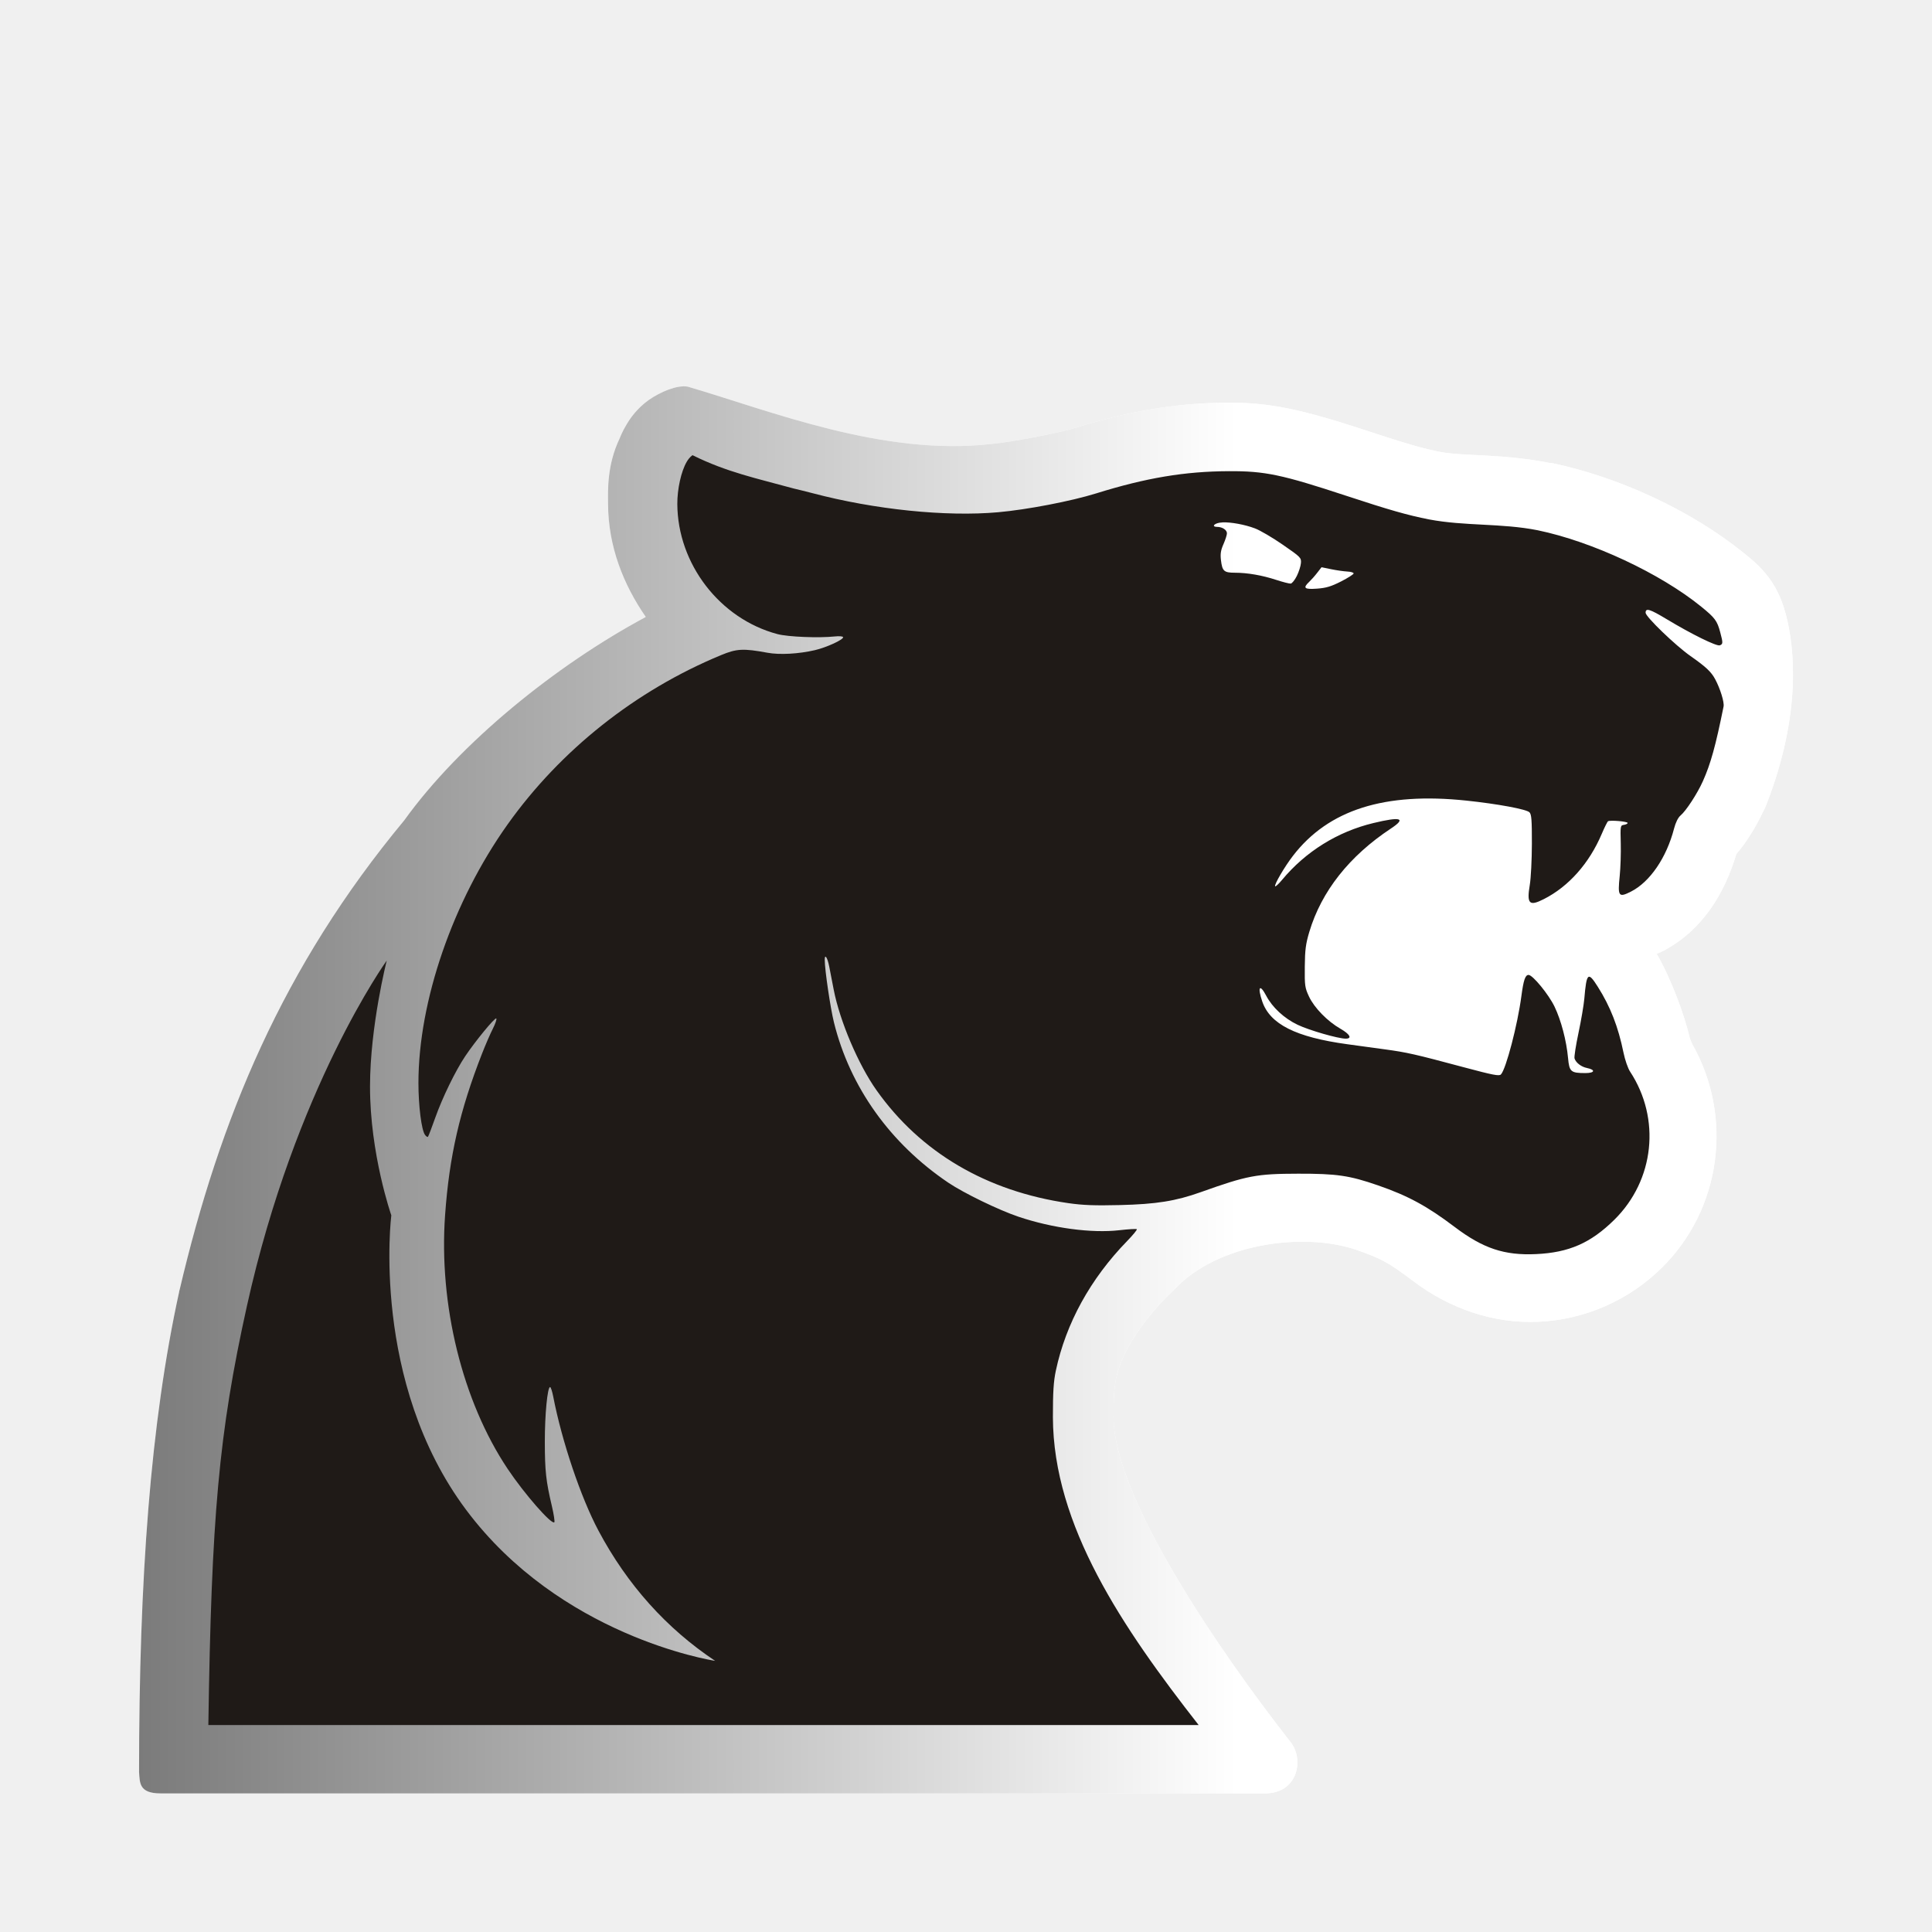
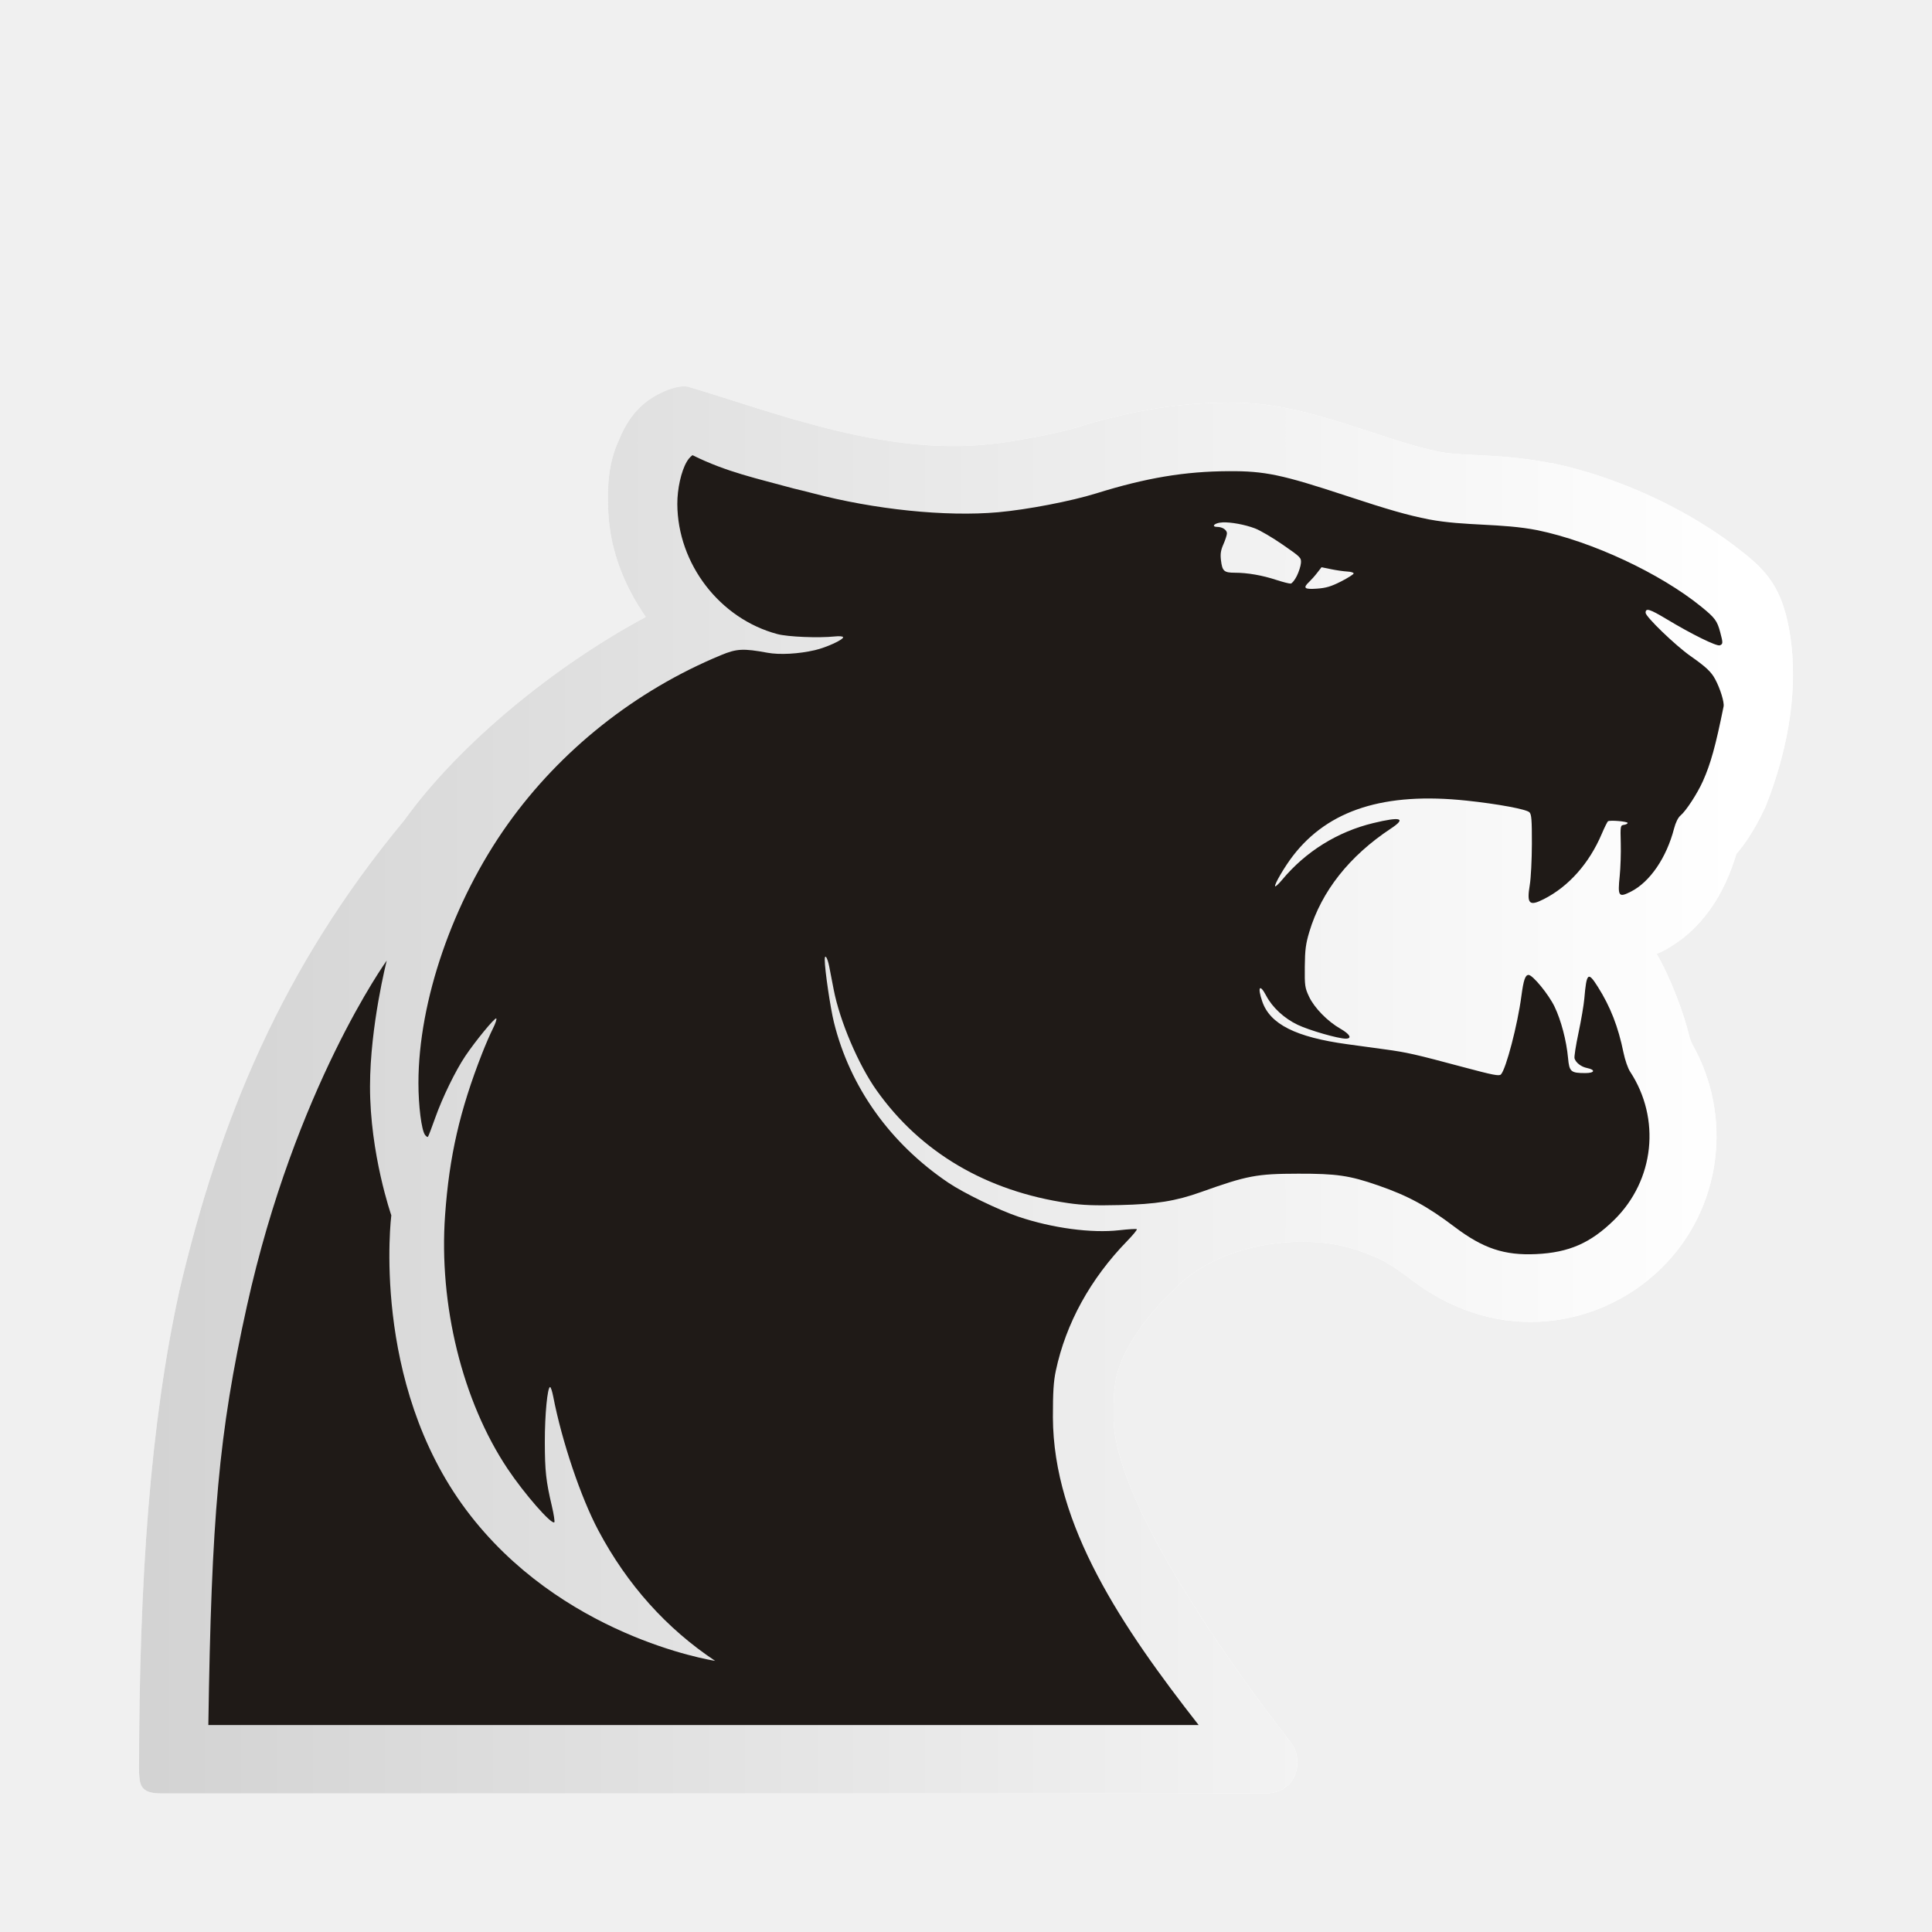
- <svg xmlns="http://www.w3.org/2000/svg" width="50mm" height="50mm" clip-rule="evenodd" fill-rule="evenodd" image-rendering="optimizeQuality" shape-rendering="geometricPrecision" text-rendering="geometricPrecision" version="1.1" viewBox="0 0 50 50">
-   <defs>
-     <linearGradient id="linearGradient1112" x1="4.761" x2="-50.135" y1="39.582" y2="39.582" gradientTransform="translate(27.252 -.051379)" gradientUnits="userSpaceOnUse">
-       <stop stop-color="#fff" offset="0" />
-       <stop offset="1" />
+ <svg xmlns="http://www.w3.org/2000/svg" width="50mm" height="50mm" clip-rule="evenodd" fill-rule="evenodd" image-rendering="optimizeQuality" shape-rendering="geometricPrecision" text-rendering="geometricPrecision" version="1.1" viewBox="0 0 50 50" id="svg19">
+   <defs id="defs9">
+     <linearGradient id="linearGradient1112" x1="17.675" x2="-112.86" y1="39.582" y2="39.582" gradientTransform="translate(27.252,-0.051379)" gradientUnits="userSpaceOnUse">
+       <stop stop-color="#fff" offset="0" id="stop4" />
+       <stop offset="1" id="stop6" style="stop-color:#737373;stop-opacity:1" />
    </linearGradient>
  </defs>
-   <g>
-     <path d="m17.676 9.999c-0.291 0.009-0.723 0.211-0.994 0.435v0.002h-0.002c-0.283 0.236-0.419 0.474-0.463 0.547-0.112 0.185-0.162 0.318-0.176 0.353-0.34 0.708-0.306 1.367-0.304 1.717 0.005 1.084 0.393 2.072 0.976 2.914-2.341 1.256-4.817 3.267-6.252 5.264-3.152 3.797-4.775 7.728-5.816 12.164l-0.002 0.002v0.002l-0.004 0.014-0.002 0.013 0.002-0.004c-0.746 3.398-1.04 7.447-1.04 12.437 0.02 0.284-2e-6 0.554 0.559 0.554h28.575c0.844 0 1.018-0.848 0.684-1.306-1.922-2.452-4.598-6.389-4.598-8.424v-0.001c0-0.615 0.018-0.695 0.039-0.85v-0.003c0.161-1.238 1.544-2.468 1.544-2.468l0.004-0.004 0.003-0.004c1.098-1.161 3.281-1.472 4.662-1.018 0.67 0.232 0.864 0.336 1.496 0.814 0.956 0.723 2.088 1.111 3.252 1.058 1.197-0.055 2.331-0.552 3.185-1.394 1.55-1.528 1.853-3.909 0.797-5.782v-5.29e-4c-0.035-0.077-0.051-0.105-0.068-0.163l-0.004-0.012c-0.137-0.599-0.492-1.55-0.855-2.171 0.035-0.016 0.106-0.043 0.127-0.053 1.063-0.542 1.633-1.518 1.937-2.533 0.12-0.141 0.221-0.276 0.308-0.41 0.145-0.222 0.285-0.467 0.408-0.736l0.01-0.014 0.004-0.011 0.019-0.041 0.017-0.043 0.003-0.004c0.932-2.381 0.731-4.105 0.51-4.94v-0.003l-0.003-0.006c-0.06-0.226-0.175-0.586-0.428-0.928-0.233-0.314-0.471-0.499-0.658-0.651-1.367-1.105-3.236-1.969-4.989-2.332h-0.012l-0.013 0.003c-1.232-0.244-2.234-0.173-2.822-0.283h-0.004c-0.46-0.091-0.843-0.199-1.914-0.552-1.707-0.563-2.533-0.732-3.603-0.727-1.313 0.006-2.542 0.217-3.949 0.654-0.416 0.129-1.623 0.367-2.172 0.416-2.804 0.32-5.708-0.857-7.851-1.484h-0.006c-0.035-0.007-0.074-0.01-0.115-0.009z" clip-rule="nonzero" color="#000000" color-rendering="auto" dominant-baseline="auto" fill="#fff" fill-rule="nonzero" image-rendering="auto" shape-rendering="auto" solid-color="#000000" stop-color="#000000" style="font-feature-settings:normal;font-variant-alternates:normal;font-variant-caps:normal;font-variant-east-asian:normal;font-variant-ligatures:normal;font-variant-numeric:normal;font-variant-position:normal;font-variation-settings:normal;inline-size:0;isolation:auto;mix-blend-mode:normal;shape-margin:0;shape-padding:0;text-decoration-color:#000000;text-decoration-line:none;text-decoration-style:solid;text-indent:0;text-orientation:mixed;text-transform:none;white-space:normal" />
-     <path d="m17.676 9.999c-0.291 0.009-0.723 0.211-0.994 0.435v0.002h-0.002c-0.283 0.236-0.419 0.474-0.463 0.547-0.112 0.185-0.162 0.318-0.176 0.353-0.34 0.708-0.306 1.367-0.304 1.717 0.005 1.084 0.393 2.072 0.976 2.914-2.341 1.256-4.817 3.267-6.252 5.264-3.152 3.797-4.775 7.728-5.816 12.164l-0.002 0.002v0.002l-0.004 0.014-0.002 0.013 0.002-0.004c-0.746 3.398-1.04 7.447-1.04 12.437 0.02 0.284-2e-6 0.554 0.559 0.554h28.575c0.844 0 1.018-0.848 0.684-1.306-1.922-2.452-4.598-6.389-4.598-8.424v-0.001c0-0.615 0.018-0.695 0.039-0.85v-0.003c0.161-1.238 1.544-2.468 1.544-2.468l0.004-0.004 0.003-0.004c1.098-1.161 3.281-1.472 4.662-1.018 0.67 0.232 0.864 0.336 1.496 0.814 0.956 0.723 2.088 1.111 3.252 1.058 1.197-0.055 2.331-0.552 3.185-1.394 1.55-1.528 1.853-3.909 0.797-5.782v-5.29e-4c-0.035-0.077-0.051-0.105-0.068-0.163l-0.004-0.012c-0.137-0.599-0.492-1.55-0.855-2.171 0.035-0.016 0.106-0.043 0.127-0.053 1.063-0.542 1.633-1.518 1.937-2.533 0.12-0.141 0.221-0.276 0.308-0.41 0.145-0.222 0.285-0.467 0.408-0.736l0.01-0.014 0.004-0.011 0.019-0.041 0.017-0.043 0.003-0.004c0.932-2.381 0.731-4.105 0.51-4.94v-0.003l-0.003-0.006c-0.06-0.226-0.175-0.586-0.428-0.928-0.233-0.314-0.471-0.499-0.658-0.651-1.367-1.105-3.236-1.969-4.989-2.332h-0.012l-0.013 0.003c-1.232-0.244-2.234-0.173-2.822-0.283h-0.004c-0.46-0.091-0.843-0.199-1.914-0.552-1.707-0.563-2.533-0.732-3.603-0.727-1.313 0.006-2.542 0.217-3.949 0.654-0.416 0.129-1.623 0.367-2.172 0.416-2.804 0.32-5.708-0.857-7.851-1.484h-0.006c-0.035-0.007-0.074-0.01-0.115-0.009z" clip-rule="nonzero" color="#000000" color-rendering="auto" dominant-baseline="auto" fill="url(#linearGradient1112)" fill-rule="nonzero" image-rendering="auto" shape-rendering="auto" solid-color="#000000" stop-color="#000000" style="font-feature-settings:normal;font-variant-alternates:normal;font-variant-caps:normal;font-variant-east-asian:normal;font-variant-ligatures:normal;font-variant-numeric:normal;font-variant-position:normal;font-variation-settings:normal;inline-size:0;isolation:auto;mix-blend-mode:normal;shape-margin:0;shape-padding:0;text-decoration-color:#000000;text-decoration-line:none;text-decoration-style:solid;text-indent:0;text-orientation:mixed;text-transform:none;white-space:normal" />
-     <path d="m17.924 11.778c-0.076 0.055-0.122 0.122-0.153 0.176-0.142 0.243-0.244 0.701-0.242 1.09 0.008 1.55 1.1 2.97 2.59 3.366 0.274 0.073 1.068 0.105 1.488 0.061 0.11-0.012 0.205-0.004 0.212 0.018 0.018 0.062-0.425 0.266-0.73 0.337-0.421 0.098-0.915 0.125-1.227 0.067-0.624-0.115-0.796-0.107-1.2 0.061-2.214 0.916-4.156 2.457-5.527 4.384-1.415 1.988-2.305 4.57-2.306 6.687-2.74e-4 0.595 0.079 1.22 0.17 1.345 0.029 0.04 0.064 0.063 0.076 0.05 0.013-0.013 0.097-0.232 0.187-0.487 0.187-0.528 0.525-1.222 0.78-1.602 0.265-0.394 0.762-0.998 0.801-0.974 0.019 0.012-0.02 0.131-0.088 0.265-0.068 0.134-0.193 0.423-0.279 0.643-0.578 1.477-0.848 2.655-0.957 4.179-0.167 2.323 0.448 4.818 1.618 6.569 0.43 0.644 1.138 1.454 1.209 1.383 0.015-0.015-0.013-0.204-0.064-0.42-0.152-0.645-0.181-0.907-0.182-1.661-0.001-0.704 0.068-1.418 0.136-1.418 0.019 0 0.055 0.11 0.081 0.244 0.224 1.159 0.714 2.613 1.169 3.468 0.748 1.407 1.765 2.537 3.022 3.374-0.135-0.021-4.012-0.652-6.446-3.91-2.476-3.315-1.935-7.621-1.935-7.621s-0.553-1.582-0.551-3.34c0.002-1.562 0.433-3.253 0.433-3.253s-2.368 3.29-3.619 8.941c-0.732 3.304-0.918 5.472-0.998 10.844h25.629c-1.975-2.526-3.762-5.162-3.772-7.965-2.94e-4 -0.658 0.017-0.927 0.076-1.206 0.261-1.226 0.892-2.374 1.843-3.353 0.152-0.156 0.266-0.295 0.253-0.308-0.013-0.013-0.216-9.8e-4 -0.453 0.026-0.717 0.082-1.732-0.054-2.609-0.349-0.509-0.171-1.416-0.611-1.815-0.88-1.506-1.016-2.548-2.476-2.962-4.151-0.092-0.372-0.237-1.355-0.238-1.619-9.81e-4 -0.164 0.07-0.059 0.115 0.169 0.026 0.134 0.079 0.405 0.117 0.603 0.157 0.811 0.636 1.938 1.107 2.603 1.14 1.611 2.85 2.617 4.965 2.923 0.374 0.054 0.681 0.066 1.333 0.05 0.941-0.022 1.45-0.104 2.096-0.335 1.202-0.429 1.444-0.475 2.518-0.477 0.997-0.002 1.327 0.046 2.064 0.301 0.781 0.27 1.275 0.538 1.987 1.077 0.734 0.556 1.287 0.741 2.106 0.703 0.851-0.039 1.415-0.286 2.026-0.888 1.04-1.025 1.209-2.617 0.407-3.837-0.055-0.083-0.131-0.303-0.169-0.489-0.137-0.671-0.339-1.189-0.664-1.703-0.254-0.403-0.292-0.37-0.35 0.307-0.014 0.163-0.082 0.562-0.151 0.886-0.069 0.325-0.115 0.622-0.102 0.661 0.035 0.111 0.173 0.217 0.323 0.247 0.228 0.047 0.2 0.131-0.042 0.131-0.378 0-0.416-0.033-0.449-0.389-0.041-0.45-0.18-0.978-0.35-1.331-0.153-0.318-0.565-0.82-0.672-0.82-0.086 0-0.131 0.135-0.186 0.55-0.097 0.736-0.397 1.887-0.529 2.025-0.046 0.048-0.202 0.017-0.959-0.185-1.269-0.34-1.472-0.386-2.047-0.464-0.279-0.038-0.717-0.098-0.973-0.133-1.331-0.183-1.997-0.518-2.198-1.106-0.129-0.378-0.066-0.469 0.102-0.149 0.16 0.304 0.466 0.587 0.815 0.753 0.302 0.144 1.047 0.358 1.243 0.358 0.172 0 0.112-0.114-0.136-0.256-0.336-0.192-0.676-0.541-0.813-0.831-0.107-0.229-0.115-0.282-0.11-0.775 0.004-0.438 0.025-0.593 0.117-0.901 0.314-1.05 1.035-1.963 2.112-2.675 0.406-0.268 0.26-0.314-0.456-0.141-0.926 0.223-1.753 0.738-2.362 1.471-0.086 0.103-0.166 0.177-0.178 0.165-0.033-0.033 0.243-0.507 0.462-0.79 0.916-1.19 2.371-1.652 4.491-1.427 0.806 0.085 1.549 0.223 1.628 0.302 0.053 0.053 0.064 0.197 0.063 0.815-9.8e-4 0.412-0.025 0.89-0.054 1.062-0.083 0.495-0.016 0.563 0.365 0.369 0.642-0.326 1.173-0.924 1.498-1.689 0.071-0.167 0.144-0.314 0.162-0.325 0.053-0.034 0.507 0.005 0.507 0.044 0 0.019-0.043 0.041-0.095 0.049-0.093 0.013-0.095 0.024-0.083 0.479 0.007 0.256-0.006 0.636-0.027 0.844-0.055 0.531-0.029 0.567 0.294 0.403 0.489-0.25 0.917-0.876 1.112-1.628 0.041-0.158 0.104-0.286 0.167-0.339 0.144-0.12 0.436-0.568 0.58-0.89 0.201-0.449 0.328-0.907 0.535-1.932 0.022-0.109-0.086-0.461-0.217-0.705-0.102-0.192-0.241-0.322-0.637-0.599-0.391-0.274-1.164-1.019-1.164-1.122 0-0.13 0.106-0.098 0.54 0.163 0.654 0.394 1.299 0.711 1.381 0.68 0.083-0.032 0.084-0.062 0.011-0.335-0.08-0.302-0.136-0.376-0.493-0.666-1.065-0.864-2.823-1.685-4.232-1.977-0.937-0.186-1.88-0.104-2.814-0.281-0.55-0.108-1.039-0.248-2.137-0.61-1.668-0.55-2.109-0.643-3.042-0.638-1.14 0.005-2.143 0.173-3.433 0.575-0.652 0.203-1.79 0.421-2.539 0.488-1.353 0.12-3.197-0.069-4.804-0.494-0.14-0.037-0.359-0.091-0.487-0.121-0.94-0.259-1.722-0.418-2.615-0.861zm13.717 1.741c0.212-0.009 0.575 0.056 0.838 0.156 0.131 0.049 0.455 0.239 0.719 0.422 0.465 0.321 0.481 0.337 0.47 0.475-0.006 0.078-0.054 0.228-0.106 0.333s-0.123 0.194-0.158 0.198c-0.035 0.004-0.202-0.039-0.371-0.094-0.365-0.12-0.747-0.187-1.074-0.187-0.283-3.92e-4 -0.327-0.04-0.361-0.327-0.019-0.161-0.004-0.256 0.065-0.412 0.049-0.112 0.09-0.238 0.09-0.281 0-0.087-0.119-0.166-0.251-0.166-0.141 0-0.1-0.078 0.057-0.108 0.023-0.004 0.051-0.007 0.081-0.008zm2.56 1.161 0.248 0.051c0.136 0.028 0.324 0.055 0.417 0.06 0.093 0.004 0.168 0.027 0.166 0.05s-0.148 0.116-0.326 0.207c-0.256 0.13-0.386 0.169-0.621 0.186-0.329 0.024-0.374-0.015-0.203-0.176 0.052-0.049 0.146-0.154 0.207-0.234z" clip-rule="evenodd" fill="#1f1a17" fill-rule="evenodd" image-rendering="optimizeQuality" shape-rendering="geometricPrecision" stop-color="#000000" style="font-variation-settings:normal" />
+   <g id="g852">
+     <path d="m 17.676,9.999 c -0.291,0.009 -0.723,0.211 -0.994,0.435 v 0.002 h -0.002 c -0.283,0.236 -0.419,0.474 -0.463,0.547 -0.112,0.185 -0.162,0.318 -0.176,0.353 -0.34,0.708 -0.306,1.367 -0.304,1.717 0.005,1.084 0.393,2.072 0.976,2.914 -2.341,1.256 -4.817,3.267 -6.252,5.264 -3.152,3.797 -4.775,7.728 -5.816,12.164 l -0.002,0.002 v 0.002 l -0.004,0.014 -0.002,0.013 0.002,-0.004 c -0.746,3.398 -1.04,7.447 -1.04,12.437 0.02,0.284 -2e-6,0.554 0.559,0.554 h 28.575 c 0.844,0 1.018,-0.848 0.684,-1.306 -1.922,-2.452 -4.598,-6.389 -4.598,-8.424 v -0.001 c 0,-0.615 0.018,-0.695 0.039,-0.85 v -0.003 c 0.161,-1.238 1.544,-2.468 1.544,-2.468 l 0.004,-0.004 0.003,-0.004 c 1.098,-1.161 3.281,-1.472 4.662,-1.018 0.67,0.232 0.864,0.336 1.496,0.814 0.956,0.723 2.088,1.111 3.252,1.058 1.197,-0.055 2.331,-0.552 3.185,-1.394 1.55,-1.528 1.853,-3.909 0.797,-5.782 v -5.29e-4 c -0.035,-0.077 -0.051,-0.105 -0.068,-0.163 l -0.004,-0.012 c -0.137,-0.599 -0.492,-1.55 -0.855,-2.171 0.035,-0.016 0.106,-0.043 0.127,-0.053 1.063,-0.542 1.633,-1.518 1.937,-2.533 0.12,-0.141 0.221,-0.276 0.308,-0.41 0.145,-0.222 0.285,-0.467 0.408,-0.736 l 0.01,-0.014 0.004,-0.011 0.019,-0.041 0.017,-0.043 0.003,-0.004 c 0.932,-2.381 0.731,-4.105 0.51,-4.94 v -0.003 l -0.003,-0.006 c -0.06,-0.226 -0.175,-0.586 -0.428,-0.928 -0.233,-0.314 -0.471,-0.499 -0.658,-0.651 -1.367,-1.105 -3.236,-1.969 -4.989,-2.332 h -0.012 l -0.013,0.003 c -1.232,-0.244 -2.234,-0.173 -2.822,-0.283 h -0.004 c -0.46,-0.091 -0.843,-0.199 -1.914,-0.552 -1.707,-0.563 -2.533,-0.732 -3.603,-0.727 -1.313,0.006 -2.542,0.217 -3.949,0.654 -0.416,0.129 -1.623,0.367 -2.172,0.416 -2.804,0.32 -5.708,-0.857 -7.851,-1.484 h -0.006 c -0.035,-0.007 -0.074,-0.01 -0.115,-0.009 z" clip-rule="nonzero" color="#000000" color-rendering="auto" dominant-baseline="auto" fill="#ffffff" fill-rule="nonzero" image-rendering="auto" shape-rendering="auto" solid-color="#000000" stop-color="#000000" style="font-variant-ligatures:normal;font-variant-position:normal;font-variant-caps:normal;font-variant-numeric:normal;font-variant-alternates:normal;font-variant-east-asian:normal;font-feature-settings:normal;font-variation-settings:normal;text-indent:0;text-decoration:none;text-decoration-line:none;text-decoration-style:solid;text-decoration-color:#000000;text-transform:none;text-orientation:mixed;white-space:normal;shape-padding:0;shape-margin:0;inline-size:0;isolation:auto;mix-blend-mode:normal" id="path11" />
+     <path d="m 17.676,9.999 c -0.291,0.009 -0.723,0.211 -0.994,0.435 v 0.002 h -0.002 c -0.283,0.236 -0.419,0.474 -0.463,0.547 -0.112,0.185 -0.162,0.318 -0.176,0.353 -0.34,0.708 -0.306,1.367 -0.304,1.717 0.005,1.084 0.393,2.072 0.976,2.914 -2.341,1.256 -4.817,3.267 -6.252,5.264 -3.152,3.797 -4.775,7.728 -5.816,12.164 l -0.002,0.002 v 0.002 l -0.004,0.014 -0.002,0.013 0.002,-0.004 c -0.746,3.398 -1.04,7.447 -1.04,12.437 0.02,0.284 -2e-6,0.554 0.559,0.554 h 28.575 c 0.844,0 1.018,-0.848 0.684,-1.306 -1.922,-2.452 -4.598,-6.389 -4.598,-8.424 v -0.001 c 0,-0.615 0.018,-0.695 0.039,-0.85 v -0.003 c 0.161,-1.238 1.544,-2.468 1.544,-2.468 l 0.004,-0.004 0.003,-0.004 c 1.098,-1.161 3.281,-1.472 4.662,-1.018 0.67,0.232 0.864,0.336 1.496,0.814 0.956,0.723 2.088,1.111 3.252,1.058 1.197,-0.055 2.331,-0.552 3.185,-1.394 1.55,-1.528 1.853,-3.909 0.797,-5.782 v -5.29e-4 c -0.035,-0.077 -0.051,-0.105 -0.068,-0.163 l -0.004,-0.012 c -0.137,-0.599 -0.492,-1.55 -0.855,-2.171 0.035,-0.016 0.106,-0.043 0.127,-0.053 1.063,-0.542 1.633,-1.518 1.937,-2.533 0.12,-0.141 0.221,-0.276 0.308,-0.41 0.145,-0.222 0.285,-0.467 0.408,-0.736 l 0.01,-0.014 0.004,-0.011 0.019,-0.041 0.017,-0.043 0.003,-0.004 c 0.932,-2.381 0.731,-4.105 0.51,-4.94 v -0.003 l -0.003,-0.006 c -0.06,-0.226 -0.175,-0.586 -0.428,-0.928 -0.233,-0.314 -0.471,-0.499 -0.658,-0.651 -1.367,-1.105 -3.236,-1.969 -4.989,-2.332 h -0.012 l -0.013,0.003 c -1.232,-0.244 -2.234,-0.173 -2.822,-0.283 h -0.004 c -0.46,-0.091 -0.843,-0.199 -1.914,-0.552 -1.707,-0.563 -2.533,-0.732 -3.603,-0.727 -1.313,0.006 -2.542,0.217 -3.949,0.654 -0.416,0.129 -1.623,0.367 -2.172,0.416 -2.804,0.32 -5.708,-0.857 -7.851,-1.484 h -0.006 c -0.035,-0.007 -0.074,-0.01 -0.115,-0.009 z" clip-rule="nonzero" color="#000000" color-rendering="auto" dominant-baseline="auto" fill="url(#linearGradient1112)" fill-rule="nonzero" image-rendering="auto" shape-rendering="auto" solid-color="#000000" stop-color="#000000" style="font-variant-ligatures:normal;font-variant-position:normal;font-variant-caps:normal;font-variant-numeric:normal;font-variant-alternates:normal;font-variant-east-asian:normal;font-feature-settings:normal;font-variation-settings:normal;text-indent:0;text-decoration:none;text-decoration-line:none;text-decoration-style:solid;text-decoration-color:#000000;text-transform:none;text-orientation:mixed;white-space:normal;shape-padding:0;shape-margin:0;inline-size:0;isolation:auto;mix-blend-mode:normal;fill:url(#linearGradient1112)" id="path13" />
+     <path d="m 17.924,11.778 c -0.076,0.055 -0.122,0.122 -0.153,0.176 -0.142,0.243 -0.244,0.701 -0.242,1.09 0.008,1.55 1.1,2.97 2.59,3.366 0.274,0.073 1.068,0.105 1.488,0.061 0.11,-0.012 0.205,-0.004 0.212,0.018 0.018,0.062 -0.425,0.266 -0.73,0.337 -0.421,0.098 -0.915,0.125 -1.227,0.067 -0.624,-0.115 -0.796,-0.107 -1.2,0.061 -2.214,0.916 -4.156,2.457 -5.527,4.384 -1.415,1.988 -2.305,4.57 -2.306,6.687 -2.74e-4,0.595 0.079,1.22 0.17,1.345 0.029,0.04 0.064,0.063 0.076,0.05 0.013,-0.013 0.097,-0.232 0.187,-0.487 0.187,-0.528 0.525,-1.222 0.78,-1.602 0.265,-0.394 0.762,-0.998 0.801,-0.974 0.019,0.012 -0.02,0.131 -0.088,0.265 -0.068,0.134 -0.193,0.423 -0.279,0.643 -0.578,1.477 -0.848,2.655 -0.957,4.179 -0.167,2.323 0.448,4.818 1.618,6.569 0.43,0.644 1.138,1.454 1.209,1.383 0.015,-0.015 -0.013,-0.204 -0.064,-0.42 -0.152,-0.645 -0.181,-0.907 -0.182,-1.661 -0.001,-0.704 0.068,-1.418 0.136,-1.418 0.019,0 0.055,0.11 0.081,0.244 0.224,1.159 0.714,2.613 1.169,3.468 0.748,1.407 1.765,2.537 3.022,3.374 -0.135,-0.021 -4.012,-0.652 -6.446,-3.91 -2.476,-3.315 -1.935,-7.621 -1.935,-7.621 0,0 -0.553,-1.582 -0.551,-3.34 0.002,-1.562 0.433,-3.253 0.433,-3.253 0,0 -2.368,3.29 -3.619,8.941 -0.732,3.304 -0.918,5.472 -0.998,10.844 h 25.629 c -1.975,-2.526 -3.762,-5.162 -3.772,-7.965 -2.94e-4,-0.658 0.017,-0.927 0.076,-1.206 0.261,-1.226 0.892,-2.374 1.843,-3.353 0.152,-0.156 0.266,-0.295 0.253,-0.308 -0.013,-0.013 -0.216,-9.8e-4 -0.453,0.026 -0.717,0.082 -1.732,-0.054 -2.609,-0.349 -0.509,-0.171 -1.416,-0.611 -1.815,-0.88 -1.506,-1.016 -2.548,-2.476 -2.962,-4.151 -0.092,-0.372 -0.237,-1.355 -0.238,-1.619 -9.81e-4,-0.164 0.07,-0.059 0.115,0.169 0.026,0.134 0.079,0.405 0.117,0.603 0.157,0.811 0.636,1.938 1.107,2.603 1.14,1.611 2.85,2.617 4.965,2.923 0.374,0.054 0.681,0.066 1.333,0.05 0.941,-0.022 1.45,-0.104 2.096,-0.335 1.202,-0.429 1.444,-0.475 2.518,-0.477 0.997,-0.002 1.327,0.046 2.064,0.301 0.781,0.27 1.275,0.538 1.987,1.077 0.734,0.556 1.287,0.741 2.106,0.703 0.851,-0.039 1.415,-0.286 2.026,-0.888 1.04,-1.025 1.209,-2.617 0.407,-3.837 -0.055,-0.083 -0.131,-0.303 -0.169,-0.489 -0.137,-0.671 -0.339,-1.189 -0.664,-1.703 -0.254,-0.403 -0.292,-0.37 -0.35,0.307 -0.014,0.163 -0.082,0.562 -0.151,0.886 -0.069,0.325 -0.115,0.622 -0.102,0.661 0.035,0.111 0.173,0.217 0.323,0.247 0.228,0.047 0.2,0.131 -0.042,0.131 -0.378,0 -0.416,-0.033 -0.449,-0.389 -0.041,-0.45 -0.18,-0.978 -0.35,-1.331 -0.153,-0.318 -0.565,-0.82 -0.672,-0.82 -0.086,0 -0.131,0.135 -0.186,0.55 -0.097,0.736 -0.397,1.887 -0.529,2.025 -0.046,0.048 -0.202,0.017 -0.959,-0.185 -1.269,-0.34 -1.472,-0.386 -2.047,-0.464 -0.279,-0.038 -0.717,-0.098 -0.973,-0.133 -1.331,-0.183 -1.997,-0.518 -2.198,-1.106 -0.129,-0.378 -0.066,-0.469 0.102,-0.149 0.16,0.304 0.466,0.587 0.815,0.753 0.302,0.144 1.047,0.358 1.243,0.358 0.172,0 0.112,-0.114 -0.136,-0.256 -0.336,-0.192 -0.676,-0.541 -0.813,-0.831 -0.107,-0.229 -0.115,-0.282 -0.11,-0.775 0.004,-0.438 0.025,-0.593 0.117,-0.901 0.314,-1.05 1.035,-1.963 2.112,-2.675 0.406,-0.268 0.26,-0.314 -0.456,-0.141 -0.926,0.223 -1.753,0.738 -2.362,1.471 -0.086,0.103 -0.166,0.177 -0.178,0.165 -0.033,-0.033 0.243,-0.507 0.462,-0.79 0.916,-1.19 2.371,-1.652 4.491,-1.427 0.806,0.085 1.549,0.223 1.628,0.302 0.053,0.053 0.064,0.197 0.063,0.815 -9.8e-4,0.412 -0.025,0.89 -0.054,1.062 -0.083,0.495 -0.016,0.563 0.365,0.369 0.642,-0.326 1.173,-0.924 1.498,-1.689 0.071,-0.167 0.144,-0.314 0.162,-0.325 0.053,-0.034 0.507,0.005 0.507,0.044 0,0.019 -0.043,0.041 -0.095,0.049 -0.093,0.013 -0.095,0.024 -0.083,0.479 0.007,0.256 -0.006,0.636 -0.027,0.844 -0.055,0.531 -0.029,0.567 0.294,0.403 0.489,-0.25 0.917,-0.876 1.112,-1.628 0.041,-0.158 0.104,-0.286 0.167,-0.339 0.144,-0.12 0.436,-0.568 0.58,-0.89 0.201,-0.449 0.328,-0.907 0.535,-1.932 0.022,-0.109 -0.086,-0.461 -0.217,-0.705 -0.102,-0.192 -0.241,-0.322 -0.637,-0.599 -0.391,-0.274 -1.164,-1.019 -1.164,-1.122 0,-0.13 0.106,-0.098 0.54,0.163 0.654,0.394 1.299,0.711 1.381,0.68 0.083,-0.032 0.084,-0.062 0.011,-0.335 -0.08,-0.302 -0.136,-0.376 -0.493,-0.666 -1.065,-0.864 -2.823,-1.685 -4.232,-1.977 -0.937,-0.186 -1.88,-0.104 -2.814,-0.281 -0.55,-0.108 -1.039,-0.248 -2.137,-0.61 -1.668,-0.55 -2.109,-0.643 -3.042,-0.638 -1.14,0.005 -2.143,0.173 -3.433,0.575 -0.652,0.203 -1.79,0.421 -2.539,0.488 -1.353,0.12 -3.197,-0.069 -4.804,-0.494 -0.14,-0.037 -0.359,-0.091 -0.487,-0.121 -0.94,-0.259 -1.722,-0.418 -2.615,-0.861 z m 13.717,1.741 c 0.212,-0.009 0.575,0.056 0.838,0.156 0.131,0.049 0.455,0.239 0.719,0.422 0.465,0.321 0.481,0.337 0.47,0.475 -0.006,0.078 -0.054,0.228 -0.106,0.333 -0.052,0.105 -0.123,0.194 -0.158,0.198 -0.035,0.004 -0.202,-0.039 -0.371,-0.094 -0.365,-0.12 -0.747,-0.187 -1.074,-0.187 -0.283,-3.92e-4 -0.327,-0.04 -0.361,-0.327 -0.019,-0.161 -0.004,-0.256 0.065,-0.412 0.049,-0.112 0.09,-0.238 0.09,-0.281 0,-0.087 -0.119,-0.166 -0.251,-0.166 -0.141,0 -0.1,-0.078 0.057,-0.108 0.023,-0.004 0.051,-0.007 0.081,-0.008 z m 2.56,1.161 0.248,0.051 c 0.136,0.028 0.324,0.055 0.417,0.06 0.093,0.004 0.168,0.027 0.166,0.05 -0.002,0.023 -0.148,0.116 -0.326,0.207 -0.256,0.13 -0.386,0.169 -0.621,0.186 -0.329,0.024 -0.374,-0.015 -0.203,-0.176 0.052,-0.049 0.146,-0.154 0.207,-0.234 z" clip-rule="evenodd" fill="#1f1a17" fill-rule="evenodd" image-rendering="optimizeQuality" shape-rendering="geometricPrecision" stop-color="#000000" style="font-variation-settings:normal" id="path15" />
  </g>
</svg>
